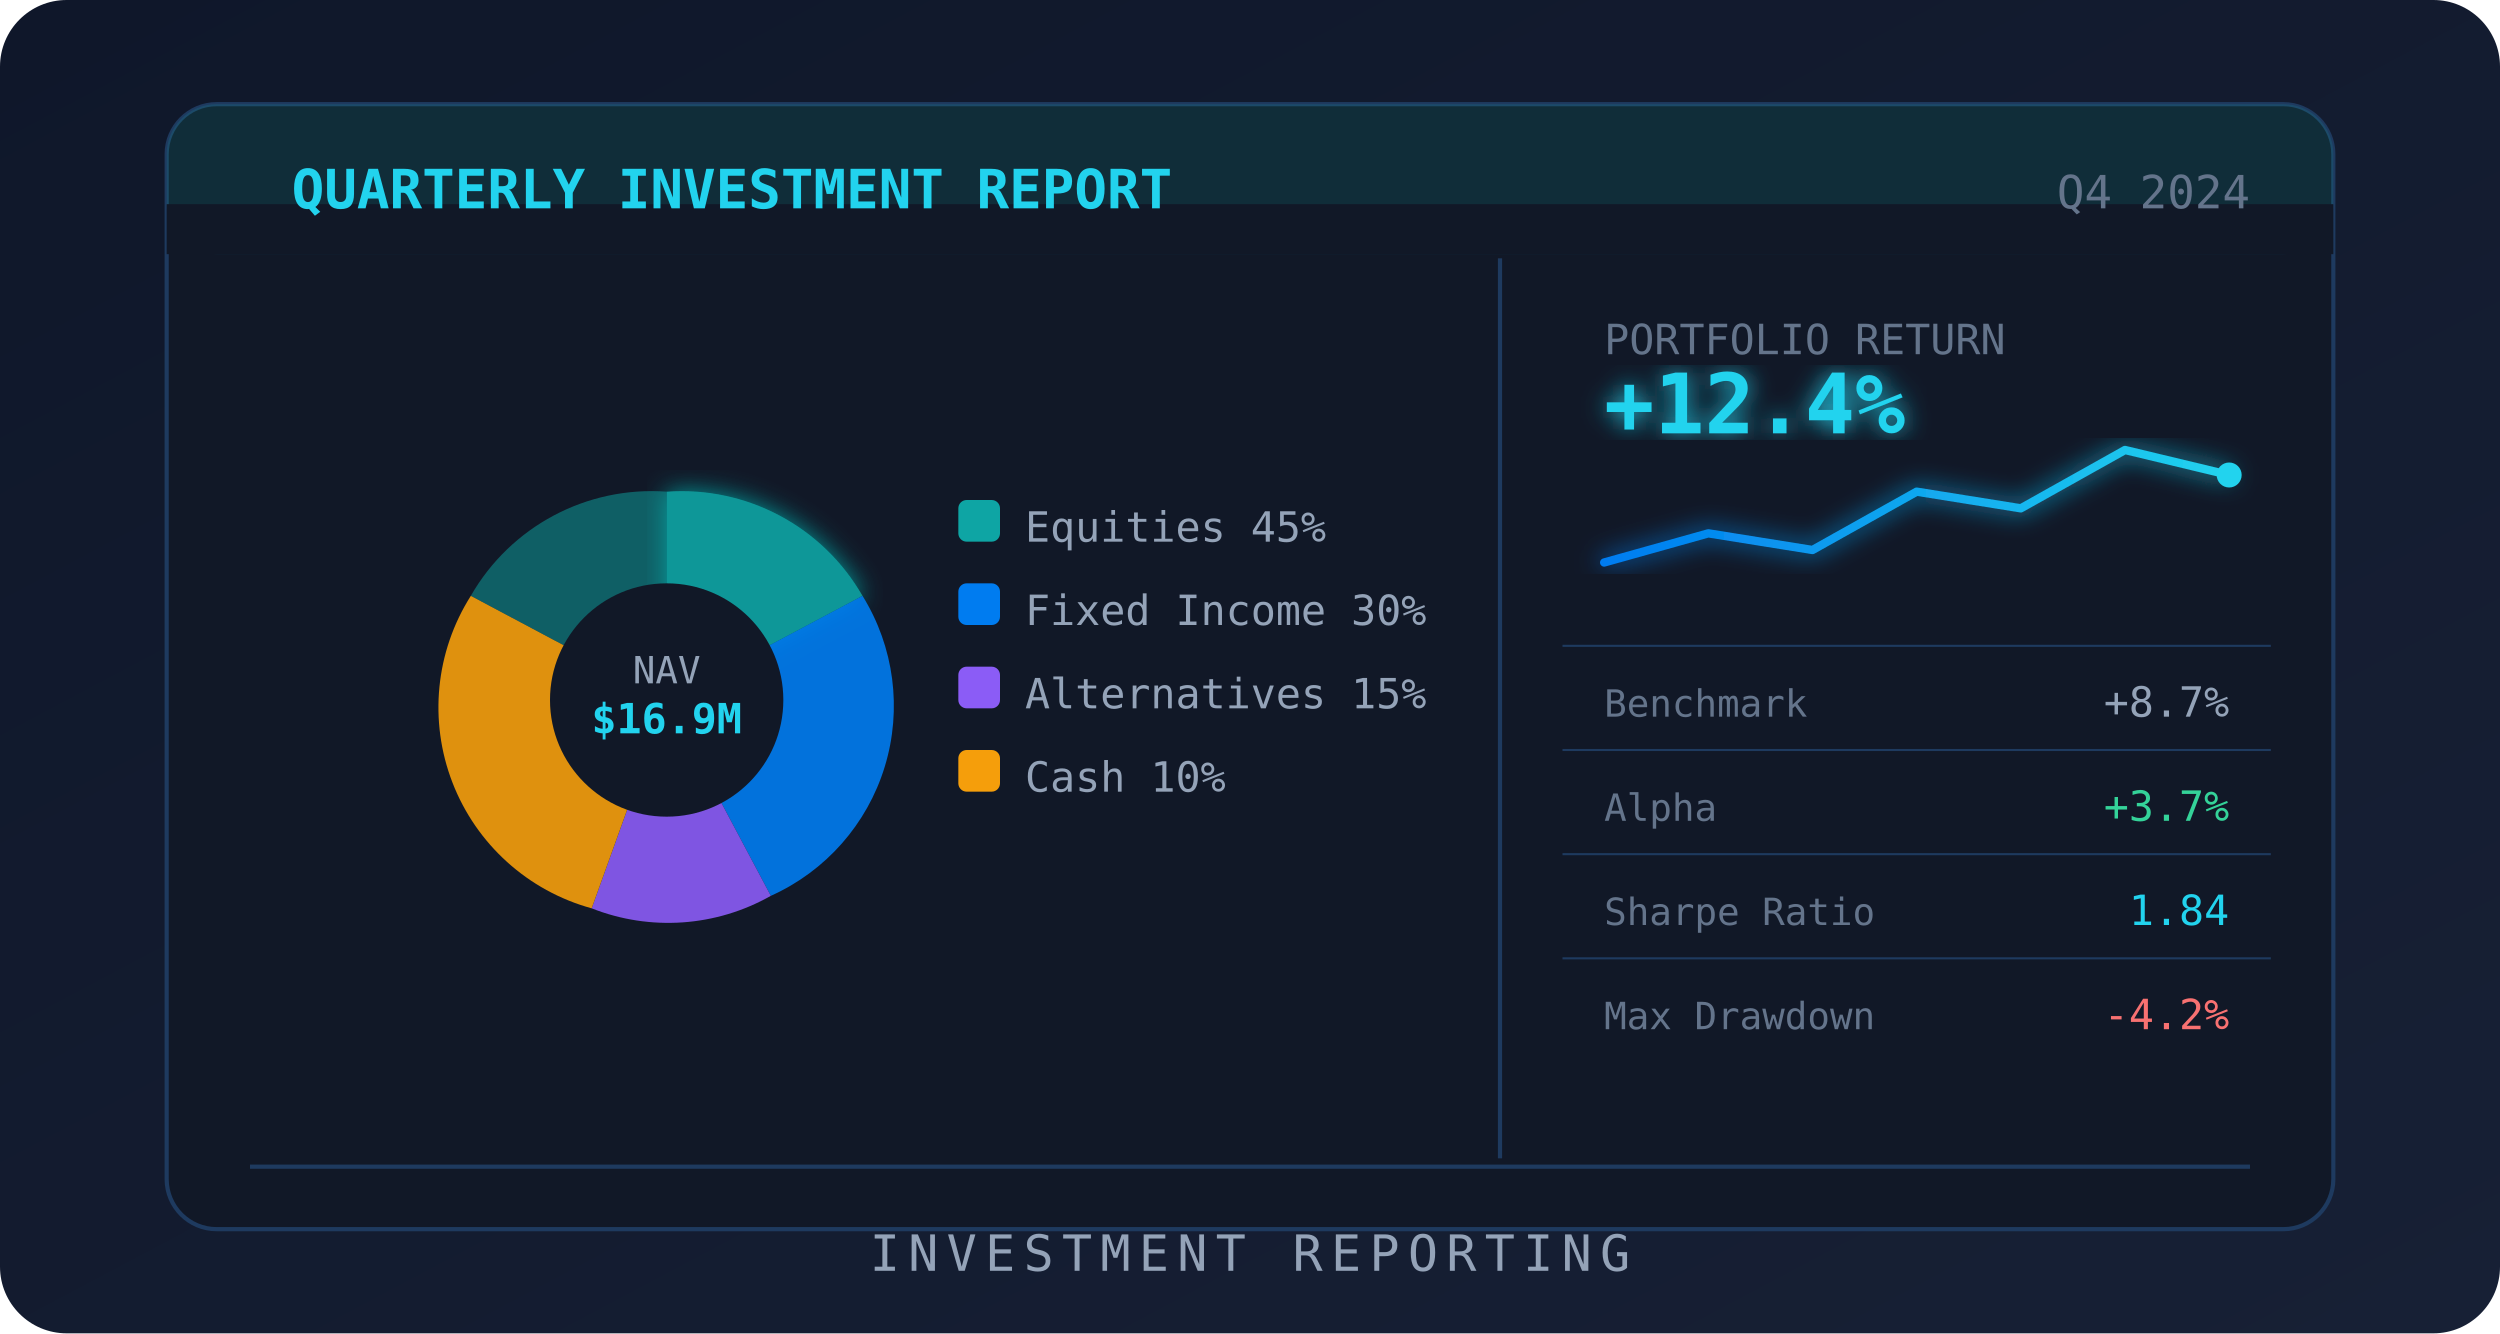
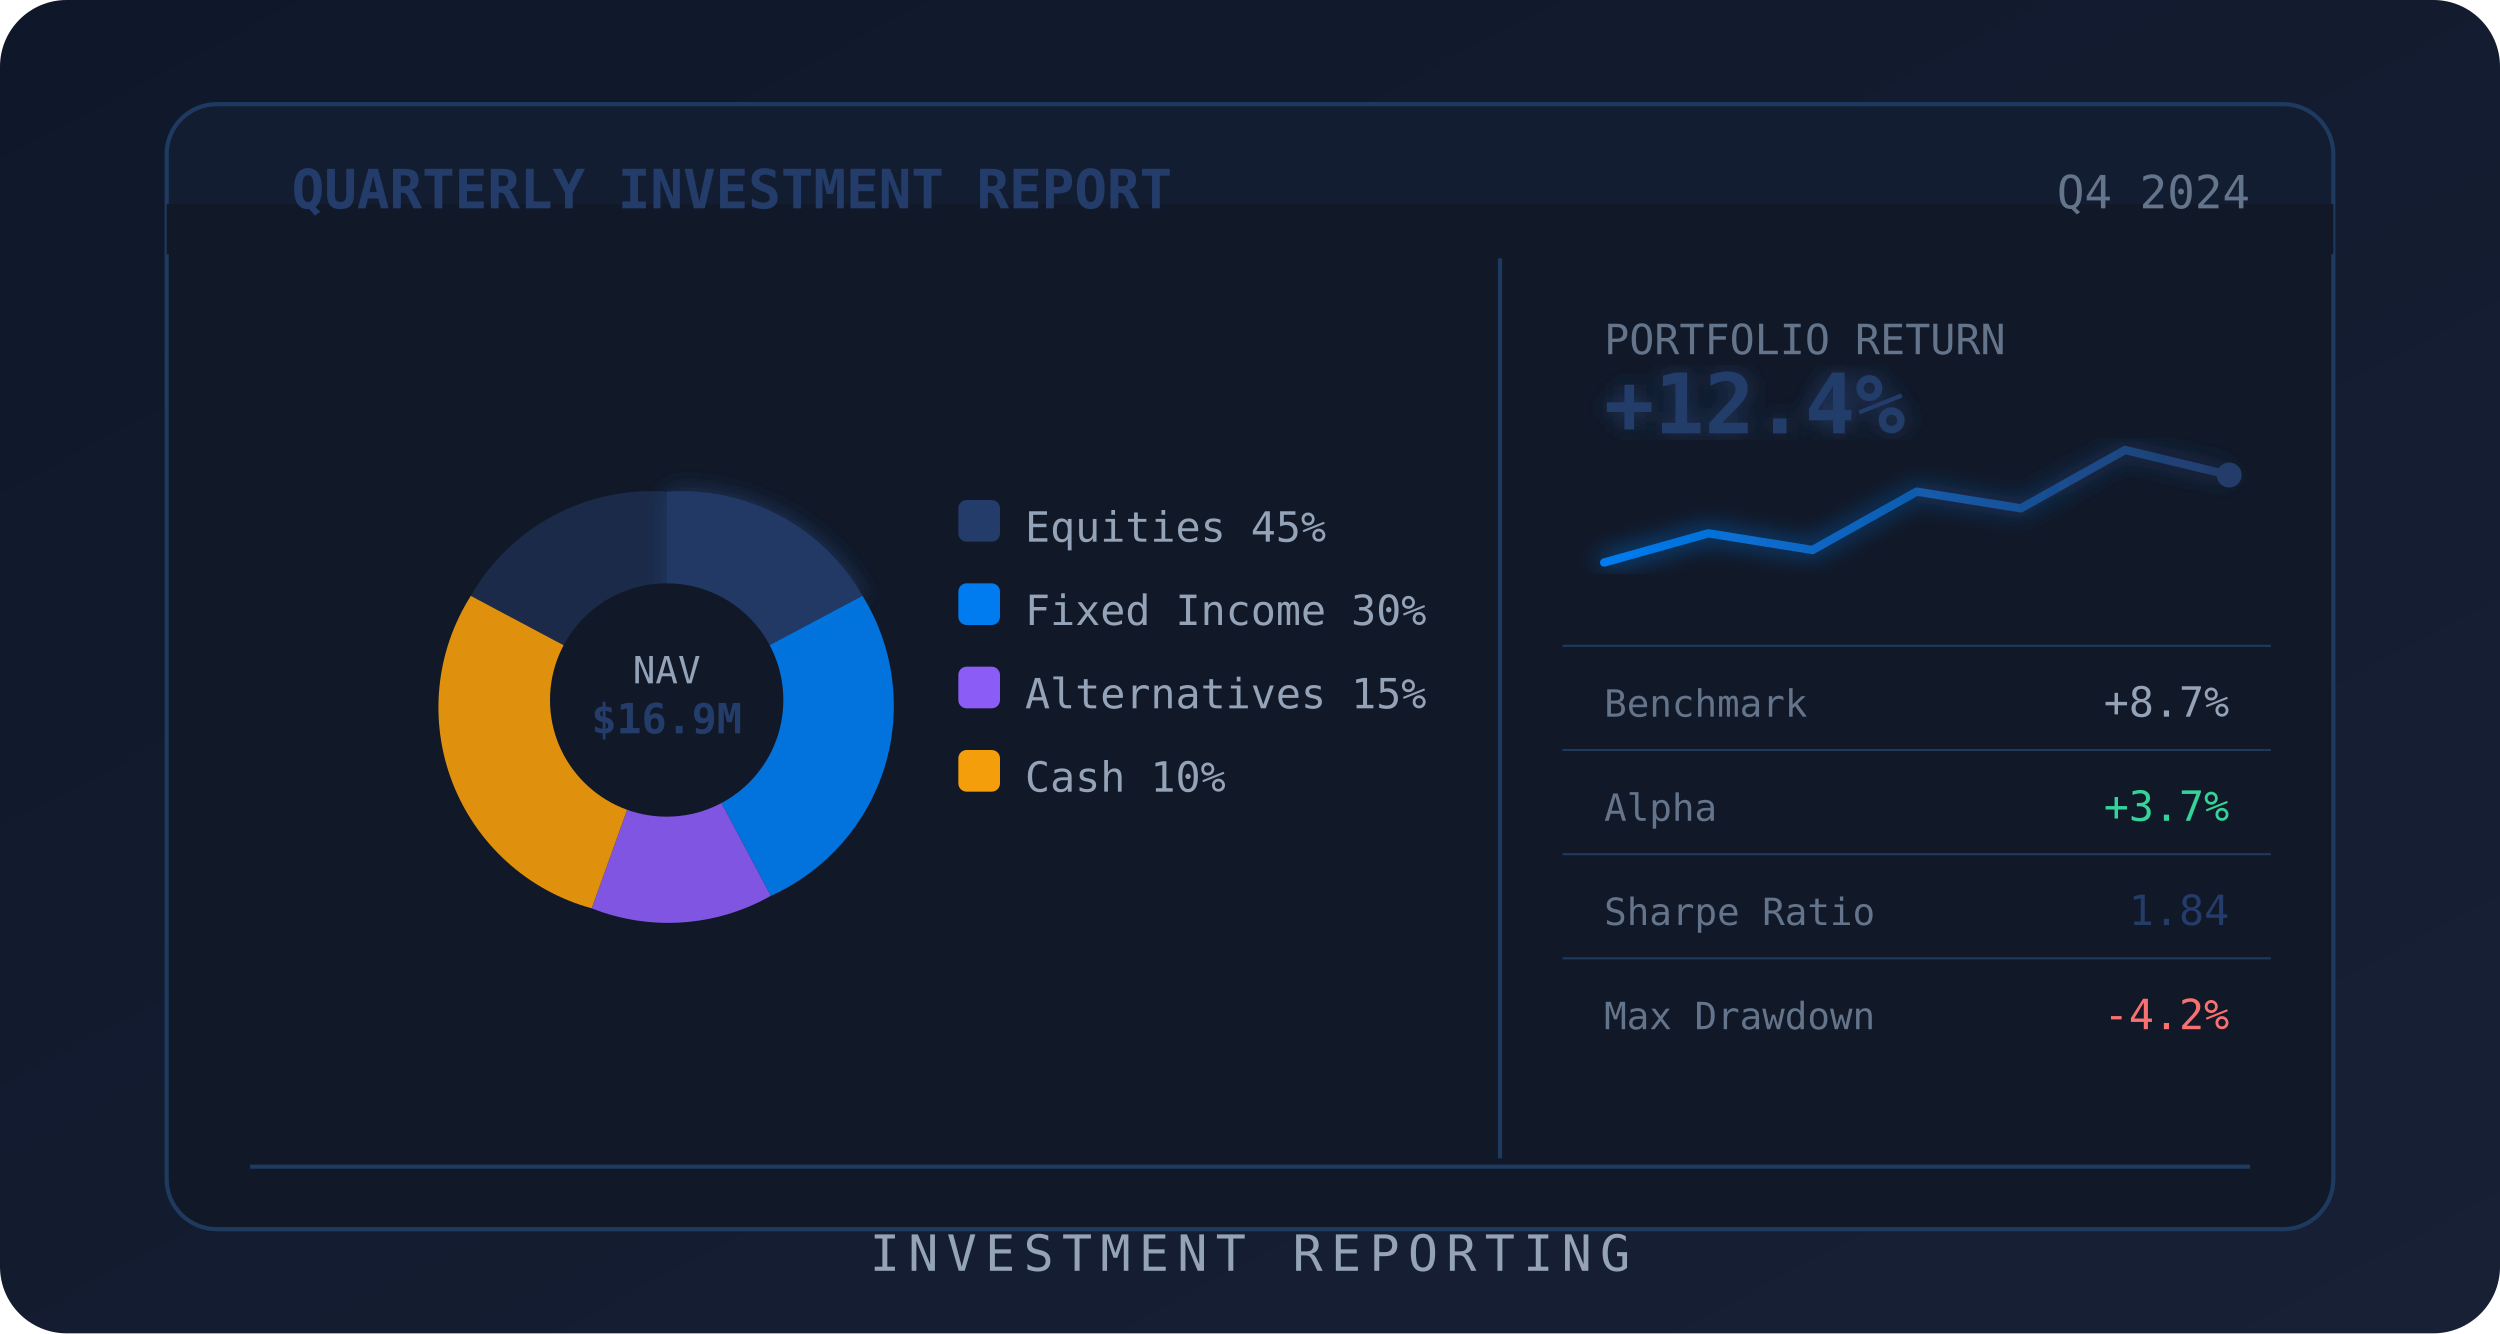
<svg xmlns="http://www.w3.org/2000/svg" width="600" height="320" viewBox="0 0 600 320">
  <defs>
    <linearGradient id="bg5" x1="0%" y1="0%" x2="100%" y2="100%">
      <stop offset="0%" style="stop-color:#0f172a" />
      <stop offset="100%" style="stop-color:#172035" />
    </linearGradient>
    <linearGradient id="pieSlice1" x1="0%" y1="0%" x2="100%" y2="100%">
-       <stop offset="0%" style="stop-color:#0ea5a4" />
+       <stop offset="0%" style="stop-color:#233c6a" />
      <stop offset="100%" style="stop-color:#0891b2" />
    </linearGradient>
    <linearGradient id="sparkGrad" x1="0%" y1="0%" x2="100%" y2="0%">
      <stop offset="0%" style="stop-color:#007CF0" />
-       <stop offset="100%" style="stop-color:#22d3ee" />
+       <stop offset="100%" style="stop-color:#233c6a" />
    </linearGradient>
    <filter id="glow5">
      <feGaussianBlur stdDeviation="3" result="coloredBlur" />
      <feMerge>
        <feMergeNode in="coloredBlur" />
        <feMergeNode in="SourceGraphic" />
      </feMerge>
    </filter>
  </defs>
  <rect width="600" height="320" fill="url(#bg5)" rx="16" />
  <rect x="40" y="25" width="520" height="270" rx="12" fill="#111827" stroke="#1e3a5f" stroke-width="1" />
-   <rect x="40" y="25" width="520" height="36" rx="12" fill="#0ea5a4" opacity="0.15" />
+   <rect x="40" y="25" width="520" height="36" rx="12" fill="#233c6a" opacity="0.15" />
  <rect x="40" y="49" width="520" height="12" fill="#111827" />
-   <text x="70" y="50" fill="#22d3ee" font-size="13" font-family="monospace" font-weight="bold">QUARTERLY INVESTMENT REPORT</text>
+   <text x="70" y="50" fill="#233c6a" font-size="13" font-family="monospace" font-weight="bold">QUARTERLY INVESTMENT REPORT</text>
  <text x="540" y="50" fill="#64748b" font-size="11" font-family="monospace" text-anchor="end">Q4 2024</text>
-   <path d="M160,168 L160,118 A50,50 0 0,1 207,143 Z" fill="#0ea5a4" opacity="0.9" filter="url(#glow5)" />
+   <path d="M160,168 L160,118 A50,50 0 0,1 207,143 Z" fill="#233c6a" opacity="0.9" filter="url(#glow5)" />
  <path d="M160,168 L207,143 A50,50 0 0,1 185,215 Z" fill="#007CF0" opacity="0.9" />
  <path d="M160,168 L185,215 A50,50 0 0,1 142,218 Z" fill="#8b5cf6" opacity="0.9" />
  <path d="M160,168 L142,218 A50,50 0 0,1 113,143 Z" fill="#f59e0b" opacity="0.9" />
-   <path d="M160,168 L113,143 A50,50 0 0,1 160,118 Z" fill="#0ea5a4" opacity="0.5" />
+   <path d="M160,168 L113,143 A50,50 0 0,1 160,118 Z" fill="#233c6a" opacity="0.5" />
  <circle cx="160" cy="168" r="28" fill="#111827" />
  <text x="160" y="164" fill="#94a3b8" font-size="9" font-family="monospace" text-anchor="middle">NAV</text>
-   <text x="160" y="176" fill="#22d3ee" font-size="10" font-family="monospace" text-anchor="middle" font-weight="bold">$16.9M</text>
-   <rect x="230" y="120" width="10" height="10" rx="2" fill="#0ea5a4" />
+   <text x="160" y="176" fill="#233c6a" font-size="10" font-family="monospace" text-anchor="middle" font-weight="bold">$16.9M</text>
+   <rect x="230" y="120" width="10" height="10" rx="2" fill="#233c6a" />
  <text x="246" y="130" fill="#94a3b8" font-size="10" font-family="monospace">Equities 45%</text>
  <rect x="230" y="140" width="10" height="10" rx="2" fill="#007CF0" />
  <text x="246" y="150" fill="#94a3b8" font-size="10" font-family="monospace">Fixed Income 30%</text>
  <rect x="230" y="160" width="10" height="10" rx="2" fill="#8b5cf6" />
  <text x="246" y="170" fill="#94a3b8" font-size="10" font-family="monospace">Alternatives 15%</text>
  <rect x="230" y="180" width="10" height="10" rx="2" fill="#f59e0b" />
  <text x="246" y="190" fill="#94a3b8" font-size="10" font-family="monospace">Cash 10%</text>
  <line x1="360" y1="62" x2="360" y2="278" stroke="#1e3a5f" stroke-width="1" />
  <text x="385" y="85" fill="#64748b" font-size="10" font-family="monospace">PORTFOLIO RETURN</text>
-   <text x="385" y="104" fill="#22d3ee" font-size="20" font-family="monospace" font-weight="bold" filter="url(#glow5)">+12.4%</text>
+   <text x="385" y="104" fill="#233c6a" font-size="20" font-family="monospace" font-weight="bold" filter="url(#glow5)">+12.4%</text>
  <polyline points="385,135 410,128 435,132 460,118 485,122 510,108 535,114" fill="none" stroke="url(#sparkGrad)" stroke-width="2" stroke-linecap="round" stroke-linejoin="round" filter="url(#glow5)" />
-   <circle cx="535" cy="114" r="3" fill="#22d3ee" />
+   <circle cx="535" cy="114" r="3" fill="#233c6a" />
  <line x1="375" y1="155" x2="545" y2="155" stroke="#1e3a5f" stroke-width="0.5" />
  <text x="385" y="172" fill="#64748b" font-size="9" font-family="monospace">Benchmark</text>
  <text x="535" y="172" fill="#94a3b8" font-size="10" font-family="monospace" text-anchor="end">+8.7%</text>
  <line x1="375" y1="180" x2="545" y2="180" stroke="#1e3a5f" stroke-width="0.5" />
  <text x="385" y="197" fill="#64748b" font-size="9" font-family="monospace">Alpha</text>
  <text x="535" y="197" fill="#34d399" font-size="10" font-family="monospace" text-anchor="end">+3.7%</text>
  <line x1="375" y1="205" x2="545" y2="205" stroke="#1e3a5f" stroke-width="0.5" />
  <text x="385" y="222" fill="#64748b" font-size="9" font-family="monospace">Sharpe Ratio</text>
-   <text x="535" y="222" fill="#22d3ee" font-size="10" font-family="monospace" text-anchor="end">1.84</text>
+   <text x="535" y="222" fill="#233c6a" font-size="10" font-family="monospace" text-anchor="end">1.84</text>
  <line x1="375" y1="230" x2="545" y2="230" stroke="#1e3a5f" stroke-width="0.5" />
  <text x="385" y="247" fill="#64748b" font-size="9" font-family="monospace">Max Drawdown</text>
  <text x="535" y="247" fill="#f87171" font-size="10" font-family="monospace" text-anchor="end">-4.2%</text>
  <line x1="60" y1="280" x2="540" y2="280" stroke="#1e3a5f" stroke-width="1" />
  <text x="300" y="305" fill="#94a3b8" font-size="12" font-family="monospace" text-anchor="middle" letter-spacing="2">INVESTMENT REPORTING</text>
</svg>
